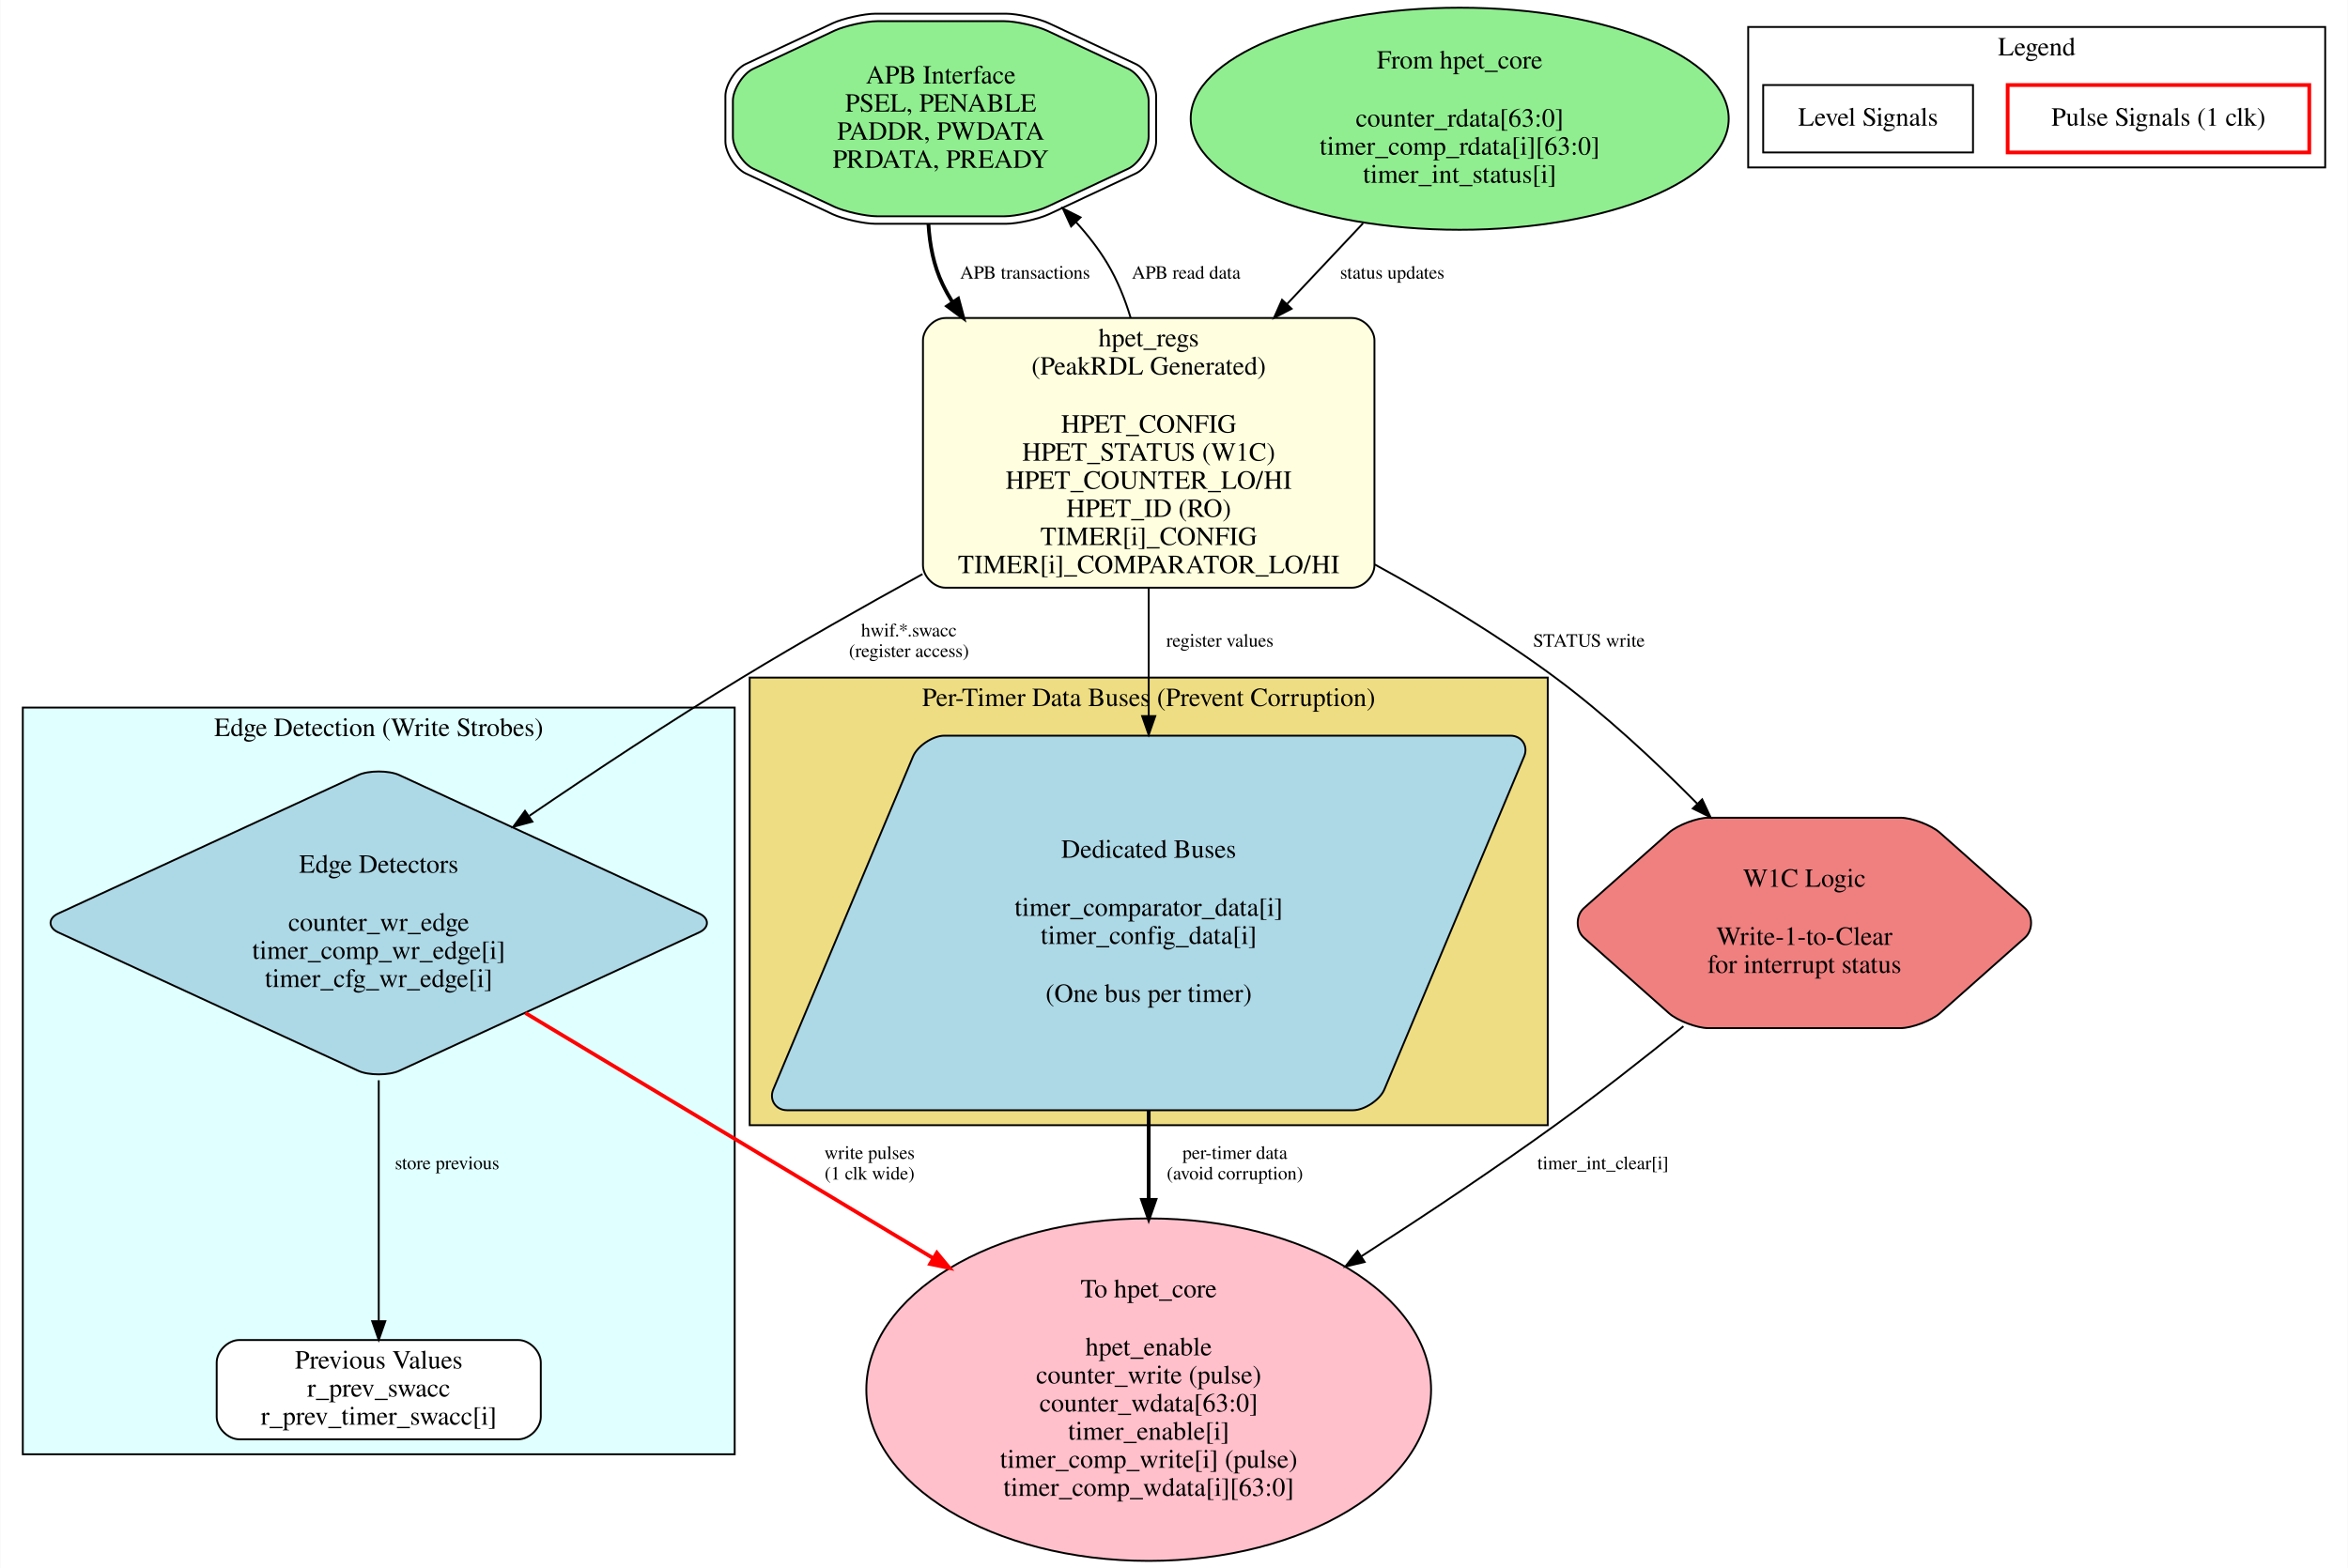
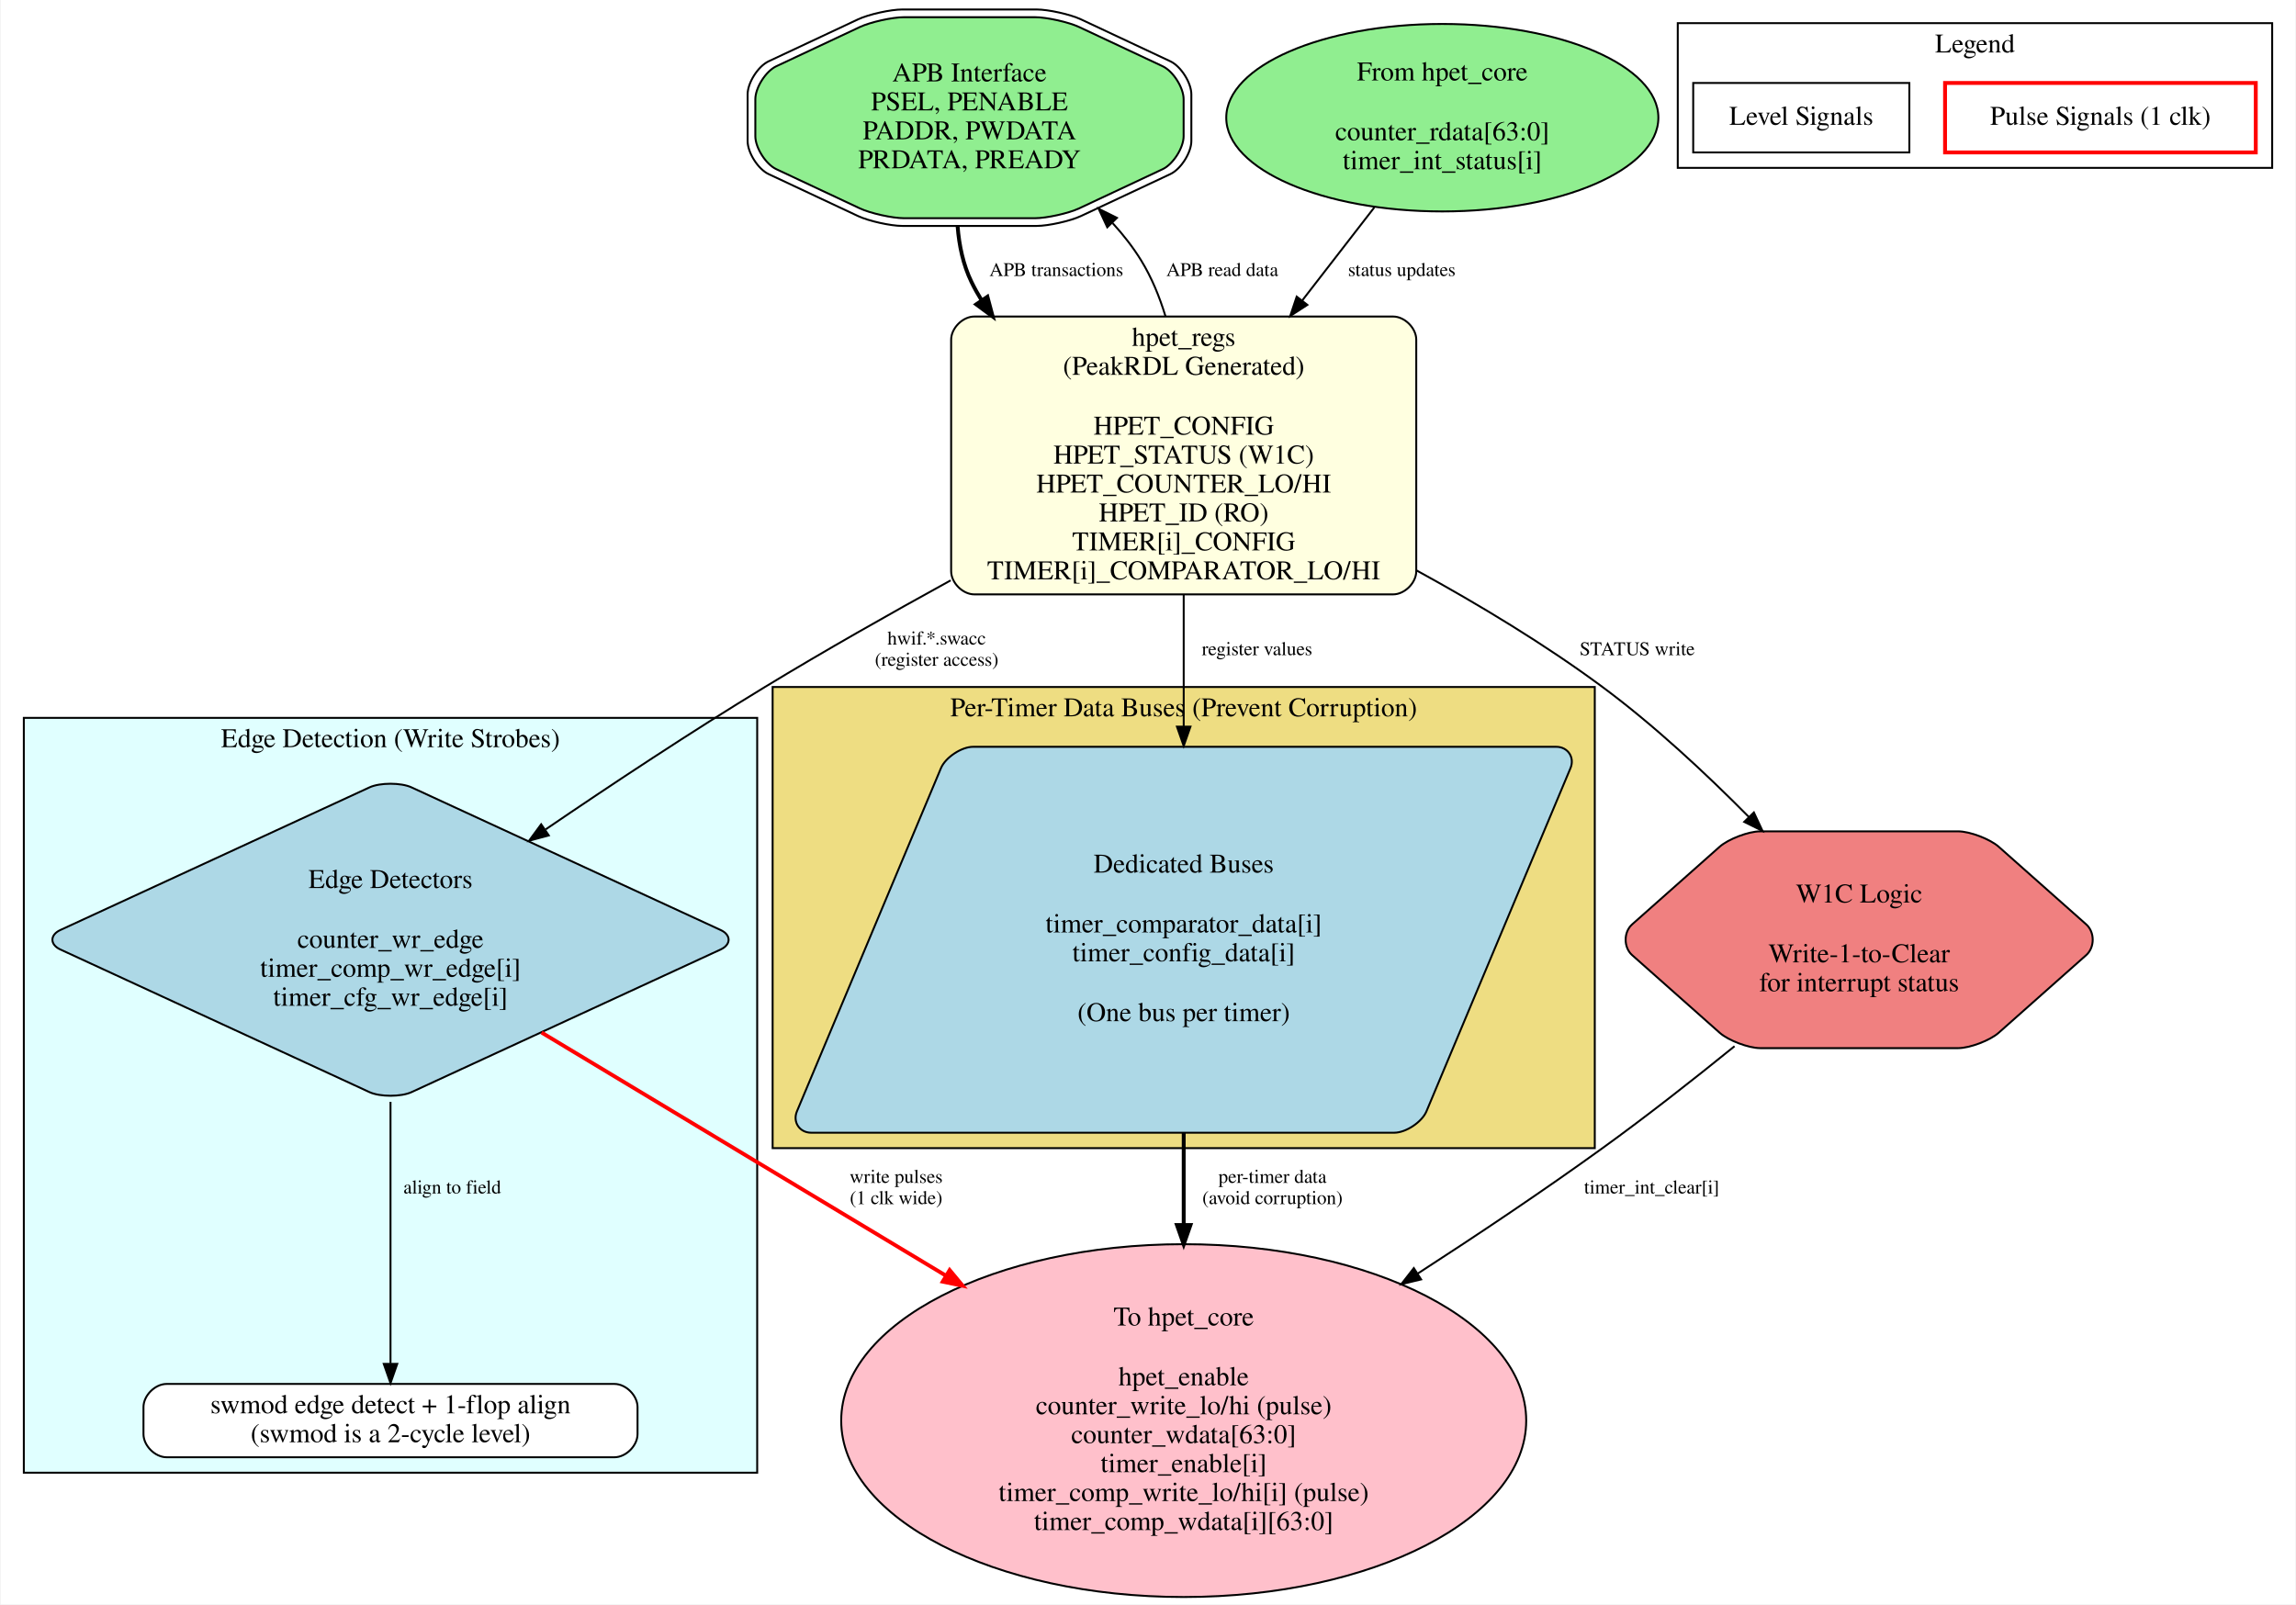
- <svg xmlns="http://www.w3.org/2000/svg" width="1253pt" height="837pt" viewBox="0.00 0.00 1253.00 837.23">
-   <g id="graph0" class="graph" transform="scale(1 1) rotate(0) translate(4 833.23)">
-     <polygon fill="white" stroke="transparent" points="-4,4 -4,-833.23 1249,-833.23 1249,4 -4,4" />
+ <svg xmlns="http://www.w3.org/2000/svg" width="1189pt" height="831pt" viewBox="0.00 0.00 1189.00 831.48">
+   <g id="graph0" class="graph" transform="scale(1 1) rotate(0) translate(4 827.48)">
+     <polygon fill="white" stroke="transparent" points="-4,4 -4,-827.48 1185,-827.48 1185,4 -4,4" />
    <g id="clust1" class="cluster">
-       <polygon fill="lightcyan" stroke="black" points="8,-56.72 8,-455.43 388,-455.43 388,-56.72 8,-56.72" />
+       <polygon fill="lightcyan" stroke="black" points="8,-64.22 8,-455.43 388,-455.43 388,-64.22 8,-64.22" />
      <text text-anchor="middle" x="198" y="-440.23" font-family="Times,serif" font-size="14.00">Edge Detection (Write Strobes)</text>
    </g>
    <g id="clust2" class="cluster">
      <polygon fill="#eedd82" stroke="black" points="396,-232.43 396,-471.43 822,-471.43 822,-232.43 396,-232.43" />
      <text text-anchor="middle" x="609" y="-456.23" font-family="Times,serif" font-size="14.00">Per-Timer Data Buses (Prevent Corruption)</text>
    </g>
    <g id="clust3" class="cluster">
-       <polygon fill="white" stroke="black" points="929,-743.83 929,-818.83 1237,-818.83 1237,-743.83 929,-743.83" />
-       <text text-anchor="middle" x="1083" y="-803.63" font-family="Times,serif" font-size="14.00">Legend</text>
+       <polygon fill="white" stroke="black" points="865,-740.48 865,-815.48 1173,-815.48 1173,-740.48 865,-740.48" />
+       <text text-anchor="middle" x="1019" y="-800.28" font-family="Times,serif" font-size="14.00">Legend</text>
    </g>
    <g id="node1" class="node">
-       <path fill="lightgreen" stroke="black" d="M608.96,-760.26C608.96,-760.26 608.96,-779.41 608.96,-779.41 608.96,-785.41 603.53,-793.96 598.09,-796.5 598.09,-796.5 554.82,-816.82 554.82,-816.82 549.39,-819.37 537.96,-821.92 531.96,-821.92 531.96,-821.92 464.04,-821.92 464.04,-821.92 458.04,-821.92 446.61,-819.37 441.18,-816.82 441.18,-816.82 397.91,-796.5 397.91,-796.5 392.47,-793.96 387.04,-785.41 387.04,-779.41 387.04,-779.41 387.04,-760.26 387.04,-760.26 387.04,-754.26 392.47,-745.71 397.91,-743.16 397.91,-743.16 441.18,-722.84 441.18,-722.84 446.61,-720.29 458.04,-717.74 464.04,-717.74 464.04,-717.74 531.96,-717.74 531.96,-717.74 537.96,-717.74 549.39,-720.29 554.82,-722.84 554.82,-722.84 598.09,-743.16 598.09,-743.16 603.53,-745.71 608.96,-754.26 608.96,-760.26" />
-       <path fill="none" stroke="black" d="M612.96,-757.71C612.96,-757.71 612.96,-781.95 612.96,-781.95 612.96,-787.95 607.53,-796.5 602.09,-799.05 602.09,-799.05 555.71,-820.82 555.71,-820.82 550.28,-823.37 538.85,-825.92 532.85,-825.92 532.85,-825.92 463.15,-825.92 463.15,-825.92 457.15,-825.92 445.72,-823.37 440.29,-820.82 440.29,-820.82 393.91,-799.05 393.91,-799.05 388.47,-796.5 383.04,-787.95 383.04,-781.95 383.04,-781.95 383.04,-757.71 383.04,-757.71 383.04,-751.71 388.47,-743.16 393.91,-740.61 393.91,-740.61 440.29,-718.84 440.29,-718.84 445.72,-716.29 457.15,-713.74 463.15,-713.74 463.15,-713.74 532.85,-713.74 532.85,-713.74 538.85,-713.74 550.28,-716.29 555.71,-718.84 555.71,-718.84 602.09,-740.61 602.09,-740.61 607.53,-743.16 612.96,-751.71 612.96,-757.71" />
-       <text text-anchor="middle" x="498" y="-788.63" font-family="Times,serif" font-size="14.00">APB Interface</text>
-       <text text-anchor="middle" x="498" y="-773.63" font-family="Times,serif" font-size="14.00">PSEL, PENABLE</text>
-       <text text-anchor="middle" x="498" y="-758.63" font-family="Times,serif" font-size="14.00">PADDR, PWDATA</text>
-       <text text-anchor="middle" x="498" y="-743.63" font-family="Times,serif" font-size="14.00">PRDATA, PREADY</text>
+       <path fill="lightgreen" stroke="black" d="M608.96,-756.9C608.96,-756.9 608.96,-776.05 608.96,-776.05 608.96,-782.05 603.53,-790.6 598.09,-793.15 598.09,-793.15 554.82,-813.47 554.82,-813.47 549.39,-816.02 537.96,-818.57 531.96,-818.57 531.96,-818.57 464.04,-818.57 464.04,-818.57 458.04,-818.57 446.61,-816.02 441.18,-813.47 441.18,-813.47 397.91,-793.15 397.91,-793.15 392.47,-790.6 387.04,-782.05 387.04,-776.05 387.04,-776.05 387.04,-756.9 387.04,-756.9 387.04,-750.9 392.47,-742.35 397.91,-739.8 397.91,-739.8 441.18,-719.49 441.18,-719.49 446.61,-716.94 458.04,-714.39 464.04,-714.39 464.04,-714.39 531.96,-714.39 531.96,-714.39 537.96,-714.39 549.39,-716.94 554.82,-719.49 554.82,-719.49 598.09,-739.8 598.09,-739.8 603.53,-742.35 608.96,-750.9 608.96,-756.9" />
+       <path fill="none" stroke="black" d="M612.96,-754.36C612.96,-754.36 612.96,-778.6 612.96,-778.6 612.96,-784.6 607.53,-793.15 602.09,-795.7 602.09,-795.7 555.71,-817.47 555.71,-817.47 550.28,-820.02 538.85,-822.57 532.85,-822.57 532.85,-822.57 463.15,-822.57 463.15,-822.57 457.15,-822.57 445.72,-820.02 440.29,-817.47 440.29,-817.47 393.91,-795.7 393.91,-795.7 388.47,-793.15 383.04,-784.6 383.04,-778.6 383.04,-778.6 383.04,-754.36 383.04,-754.36 383.04,-748.36 388.47,-739.81 393.91,-737.26 393.91,-737.26 440.29,-715.49 440.29,-715.49 445.72,-712.94 457.15,-710.39 463.15,-710.39 463.15,-710.39 532.85,-710.39 532.85,-710.39 538.85,-710.39 550.28,-712.94 555.71,-715.49 555.71,-715.49 602.09,-737.26 602.09,-737.26 607.53,-739.81 612.96,-748.36 612.96,-754.36" />
+       <text text-anchor="middle" x="498" y="-785.28" font-family="Times,serif" font-size="14.00">APB Interface</text>
+       <text text-anchor="middle" x="498" y="-770.28" font-family="Times,serif" font-size="14.00">PSEL, PENABLE</text>
+       <text text-anchor="middle" x="498" y="-755.28" font-family="Times,serif" font-size="14.00">PADDR, PWDATA</text>
+       <text text-anchor="middle" x="498" y="-740.28" font-family="Times,serif" font-size="14.00">PRDATA, PREADY</text>
    </g>
    <g id="node2" class="node">
      <path fill="lightyellow" stroke="black" d="M717.5,-663.43C717.5,-663.43 500.5,-663.43 500.5,-663.43 494.5,-663.43 488.5,-657.43 488.5,-651.43 488.5,-651.43 488.5,-531.43 488.5,-531.43 488.5,-525.43 494.5,-519.43 500.5,-519.43 500.5,-519.43 717.5,-519.43 717.5,-519.43 723.5,-519.43 729.5,-525.43 729.5,-531.43 729.5,-531.43 729.5,-651.43 729.5,-651.43 729.5,-657.43 723.5,-663.43 717.5,-663.43" />
      <text text-anchor="middle" x="609" y="-648.23" font-family="Times,serif" font-size="14.00">hpet_regs</text>
      <text text-anchor="middle" x="609" y="-633.23" font-family="Times,serif" font-size="14.00">(PeakRDL Generated)</text>
      <text text-anchor="middle" x="609" y="-602.23" font-family="Times,serif" font-size="14.00">HPET_CONFIG</text>
      <text text-anchor="middle" x="609" y="-587.23" font-family="Times,serif" font-size="14.00">HPET_STATUS (W1C)</text>
      <text text-anchor="middle" x="609" y="-572.23" font-family="Times,serif" font-size="14.00">HPET_COUNTER_LO/HI</text>
      <text text-anchor="middle" x="609" y="-557.23" font-family="Times,serif" font-size="14.00">HPET_ID (RO)</text>
      <text text-anchor="middle" x="609" y="-542.23" font-family="Times,serif" font-size="14.00">TIMER[i]_CONFIG</text>
      <text text-anchor="middle" x="609" y="-527.23" font-family="Times,serif" font-size="14.00">TIMER[i]_COMPARATOR_LO/HI</text>
    </g>
    <g id="edge1" class="edge">
-       <path fill="none" stroke="black" stroke-width="2" d="M491.43,-713.52C492.08,-702.48 494.24,-691.27 499,-681.43 500.57,-678.18 502.33,-675.02 504.24,-671.93" />
+       <path fill="none" stroke="black" stroke-width="2" d="M491.86,-710.08C492.64,-700.18 494.74,-690.23 499,-681.43 500.57,-678.18 502.33,-675.02 504.24,-671.93" />
      <polygon fill="black" stroke="black" stroke-width="2" points="507.28,-673.68 510.02,-663.44 501.5,-669.74 507.28,-673.68" />
      <text text-anchor="middle" x="543" y="-684.43" font-family="Times,serif" font-size="10.00">APB transactions</text>
    </g>
    <g id="edge8" class="edge">
-       <path fill="none" stroke="black" d="M599.37,-663.48C596.32,-673.61 592.29,-683.59 587,-692.43 582.32,-700.26 576.55,-707.69 570.22,-714.62" />
-       <polygon fill="black" stroke="black" points="567.58,-712.31 563.15,-721.94 572.62,-717.17 567.58,-712.31" />
+       <path fill="none" stroke="black" d="M599.55,-663.59C596.47,-673.7 592.39,-683.64 587,-692.43 582.81,-699.26 577.75,-705.74 572.2,-711.82" />
+       <polygon fill="black" stroke="black" points="569.4,-709.68 564.93,-719.29 574.41,-714.57 569.4,-709.68" />
      <text text-anchor="middle" x="629" y="-684.43" font-family="Times,serif" font-size="10.00">APB read data</text>
    </g>
    <g id="node3" class="node">
      <path fill="lightblue" stroke="black" d="M187.1,-419.4C187.1,-419.4 26.9,-345.46 26.9,-345.46 21.45,-342.95 21.45,-337.92 26.9,-335.4 26.9,-335.4 187.1,-261.46 187.1,-261.46 192.55,-258.95 203.45,-258.95 208.9,-261.46 208.9,-261.46 369.1,-335.4 369.1,-335.4 374.55,-337.92 374.55,-342.95 369.1,-345.46 369.1,-345.46 208.9,-419.4 208.9,-419.4 203.45,-421.92 192.55,-421.92 187.1,-419.4" />
      <text text-anchor="middle" x="198" y="-367.23" font-family="Times,serif" font-size="14.00">Edge Detectors</text>
      <text text-anchor="middle" x="198" y="-336.23" font-family="Times,serif" font-size="14.00">counter_wr_edge</text>
      <text text-anchor="middle" x="198" y="-321.23" font-family="Times,serif" font-size="14.00">timer_comp_wr_edge[i]</text>
      <text text-anchor="middle" x="198" y="-306.23" font-family="Times,serif" font-size="14.00">timer_cfg_wr_edge[i]</text>
    </g>
    <g id="edge2" class="edge">
      <path fill="none" stroke="black" d="M488.25,-526.69C456.61,-509.31 422.75,-490.12 392,-471.43 353.99,-448.34 312.93,-421.16 278.42,-397.65" />
      <polygon fill="black" stroke="black" points="280.02,-394.5 269.79,-391.75 276.07,-400.28 280.02,-394.5" />
      <text text-anchor="middle" x="481" y="-493.43" font-family="Times,serif" font-size="10.00">hwif.*.swacc</text>
      <text text-anchor="middle" x="481" y="-482.43" font-family="Times,serif" font-size="10.00">(register access)</text>
    </g>
    <g id="node5" class="node">
      <path fill="lightblue" stroke="black" d="M802.05,-440.43C802.05,-440.43 499.86,-440.43 499.86,-440.43 493.86,-440.43 485.54,-434.9 483.22,-429.37 483.22,-429.37 408.59,-251.5 408.59,-251.5 406.27,-245.97 409.95,-240.43 415.95,-240.43 415.95,-240.43 718.14,-240.43 718.14,-240.43 724.14,-240.43 732.46,-245.97 734.78,-251.5 734.78,-251.5 809.41,-429.37 809.41,-429.37 811.73,-434.9 808.05,-440.43 802.05,-440.43" />
      <text text-anchor="middle" x="609" y="-375.23" font-family="Times,serif" font-size="14.00">Dedicated Buses</text>
      <text text-anchor="middle" x="609" y="-344.23" font-family="Times,serif" font-size="14.00">timer_comparator_data[i]</text>
      <text text-anchor="middle" x="609" y="-329.23" font-family="Times,serif" font-size="14.00">timer_config_data[i]</text>
      <text text-anchor="middle" x="609" y="-298.23" font-family="Times,serif" font-size="14.00">(One bus per timer)</text>
    </g>
    <g id="edge5" class="edge">
      <path fill="none" stroke="black" d="M609,-519.41C609,-498.13 609,-474.26 609,-451.1" />
      <polygon fill="black" stroke="black" points="612.5,-450.87 609,-440.87 605.5,-450.87 612.5,-450.87" />
      <text text-anchor="middle" x="647" y="-487.93" font-family="Times,serif" font-size="10.00">register values</text>
    </g>
    <g id="node8" class="node">
      <path fill="lightcoral" stroke="black" d="M1076.64,-348.4C1076.64,-348.4 1031.28,-388.65 1031.28,-388.65 1026.79,-392.63 1016.31,-396.61 1010.31,-396.61 1010.31,-396.61 907.69,-396.61 907.69,-396.61 901.69,-396.61 891.21,-392.63 886.72,-388.65 886.72,-388.65 841.36,-348.4 841.36,-348.4 836.87,-344.42 836.87,-336.45 841.36,-332.47 841.36,-332.47 886.72,-292.22 886.72,-292.22 891.21,-288.24 901.69,-284.26 907.69,-284.26 907.69,-284.26 1010.31,-284.26 1010.31,-284.26 1016.31,-284.26 1026.79,-288.24 1031.28,-292.22 1031.28,-292.22 1076.64,-332.47 1076.64,-332.47 1081.13,-336.45 1081.13,-344.42 1076.64,-348.4" />
      <text text-anchor="middle" x="959" y="-359.73" font-family="Times,serif" font-size="14.00">W1C Logic</text>
      <text text-anchor="middle" x="959" y="-328.73" font-family="Times,serif" font-size="14.00">Write-1-to-Clear</text>
      <text text-anchor="middle" x="959" y="-313.73" font-family="Times,serif" font-size="14.00">for interrupt status</text>
    </g>
    <g id="edge9" class="edge">
      <path fill="none" stroke="black" d="M729.71,-531.81C762.08,-514.08 796.31,-493.44 826,-471.43 852.68,-451.66 879.4,-426.78 901.81,-404.1" />
      <polygon fill="black" stroke="black" points="904.44,-406.42 908.93,-396.82 899.43,-401.53 904.44,-406.42" />
      <text text-anchor="middle" x="844" y="-487.93" font-family="Times,serif" font-size="10.00">STATUS write</text>
    </g>
    <g id="node4" class="node">
-       <path fill="white" stroke="black" d="M272.5,-117.72C272.5,-117.72 123.5,-117.72 123.5,-117.72 117.5,-117.72 111.5,-111.72 111.5,-105.72 111.5,-105.72 111.5,-76.72 111.5,-76.72 111.5,-70.72 117.5,-64.72 123.5,-64.72 123.5,-64.72 272.5,-64.72 272.5,-64.72 278.5,-64.72 284.5,-70.72 284.5,-76.72 284.5,-76.72 284.5,-105.72 284.5,-105.72 284.5,-111.72 278.5,-117.72 272.5,-117.72" />
-       <text text-anchor="middle" x="198" y="-102.52" font-family="Times,serif" font-size="14.00">Previous Values</text>
-       <text text-anchor="middle" x="198" y="-87.52" font-family="Times,serif" font-size="14.00">r_prev_swacc</text>
-       <text text-anchor="middle" x="198" y="-72.52" font-family="Times,serif" font-size="14.00">r_prev_timer_swacc[i]</text>
+       <path fill="white" stroke="black" d="M314,-110.22C314,-110.22 82,-110.22 82,-110.22 76,-110.22 70,-104.22 70,-98.22 70,-98.22 70,-84.22 70,-84.22 70,-78.22 76,-72.22 82,-72.22 82,-72.22 314,-72.22 314,-72.22 320,-72.22 326,-78.22 326,-84.22 326,-84.22 326,-98.22 326,-98.22 326,-104.22 320,-110.22 314,-110.22" />
+       <text text-anchor="middle" x="198" y="-95.02" font-family="Times,serif" font-size="14.00">swmod edge detect + 1-flop align</text>
+       <text text-anchor="middle" x="198" y="-80.02" font-family="Times,serif" font-size="14.00">(swmod is a 2-cycle level)</text>
    </g>
    <g id="edge3" class="edge">
-       <path fill="none" stroke="black" d="M198,-256.43C198,-212.76 198,-161.49 198,-128" />
-       <polygon fill="black" stroke="black" points="201.5,-127.78 198,-117.78 194.5,-127.78 201.5,-127.78" />
-       <text text-anchor="middle" x="234.5" y="-208.93" font-family="Times,serif" font-size="10.00">store previous</text>
+       <path fill="none" stroke="black" d="M198,-256.43C198,-209.54 198,-153.9 198,-120.91" />
+       <polygon fill="black" stroke="black" points="201.5,-120.63 198,-110.63 194.5,-120.63 201.5,-120.63" />
+       <text text-anchor="middle" x="230" y="-208.93" font-family="Times,serif" font-size="10.00">align to field</text>
    </g>
    <g id="node6" class="node">
-       <ellipse fill="pink" stroke="black" cx="609" cy="-91.22" rx="150.73" ry="91.43" />
+       <ellipse fill="pink" stroke="black" cx="609" cy="-91.22" rx="177.47" ry="91.43" />
      <text text-anchor="middle" x="609" y="-140.52" font-family="Times,serif" font-size="14.00">To hpet_core</text>
      <text text-anchor="middle" x="609" y="-109.52" font-family="Times,serif" font-size="14.00">hpet_enable</text>
-       <text text-anchor="middle" x="609" y="-94.52" font-family="Times,serif" font-size="14.00">counter_write (pulse)</text>
+       <text text-anchor="middle" x="609" y="-94.52" font-family="Times,serif" font-size="14.00">counter_write_lo/hi (pulse)</text>
      <text text-anchor="middle" x="609" y="-79.52" font-family="Times,serif" font-size="14.00">counter_wdata[63:0]</text>
      <text text-anchor="middle" x="609" y="-64.52" font-family="Times,serif" font-size="14.00">timer_enable[i]</text>
-       <text text-anchor="middle" x="609" y="-49.52" font-family="Times,serif" font-size="14.00">timer_comp_write[i] (pulse)</text>
+       <text text-anchor="middle" x="609" y="-49.52" font-family="Times,serif" font-size="14.00">timer_comp_write_lo/hi[i] (pulse)</text>
      <text text-anchor="middle" x="609" y="-34.52" font-family="Times,serif" font-size="14.00">timer_comp_wdata[i][63:0]</text>
    </g>
    <g id="edge4" class="edge">
-       <path fill="none" stroke="red" stroke-width="2" d="M276.27,-292.35C337.81,-255.34 424.43,-203.23 493.87,-161.47" />
-       <polygon fill="red" stroke="red" stroke-width="2" points="495.92,-164.32 502.68,-156.17 492.31,-158.32 495.92,-164.32" />
+       <path fill="none" stroke="red" stroke-width="2" d="M276.27,-292.35C335.46,-256.75 417.87,-207.18 485.86,-166.29" />
+       <polygon fill="red" stroke="red" stroke-width="2" points="487.73,-169.24 494.5,-161.09 484.13,-163.24 487.73,-169.24" />
      <text text-anchor="middle" x="460" y="-214.43" font-family="Times,serif" font-size="10.00">write pulses</text>
      <text text-anchor="middle" x="460" y="-203.43" font-family="Times,serif" font-size="10.00">(1 clk wide)</text>
    </g>
    <g id="edge6" class="edge">
      <path fill="none" stroke="black" stroke-width="2" d="M609,-240.31C609,-224.66 609,-208.47 609,-192.79" />
      <polygon fill="black" stroke="black" stroke-width="2" points="612.5,-192.57 609,-182.57 605.5,-192.57 612.5,-192.57" />
      <text text-anchor="middle" x="655" y="-214.43" font-family="Times,serif" font-size="10.00">per-timer data</text>
      <text text-anchor="middle" x="655" y="-203.43" font-family="Times,serif" font-size="10.00">(avoid corruption)</text>
    </g>
    <g id="node7" class="node">
-       <ellipse fill="lightgreen" stroke="black" cx="775" cy="-769.83" rx="143.59" ry="59.29" />
-       <text text-anchor="middle" x="775" y="-796.63" font-family="Times,serif" font-size="14.00">From hpet_core</text>
-       <text text-anchor="middle" x="775" y="-765.63" font-family="Times,serif" font-size="14.00">counter_rdata[63:0]</text>
-       <text text-anchor="middle" x="775" y="-750.63" font-family="Times,serif" font-size="14.00">timer_comp_rdata[i][63:0]</text>
-       <text text-anchor="middle" x="775" y="-735.63" font-family="Times,serif" font-size="14.00">timer_int_status[i]</text>
+       <ellipse fill="lightgreen" stroke="black" cx="743" cy="-766.48" rx="111.95" ry="48.58" />
+       <text text-anchor="middle" x="743" y="-785.78" font-family="Times,serif" font-size="14.00">From hpet_core</text>
+       <text text-anchor="middle" x="743" y="-754.78" font-family="Times,serif" font-size="14.00">counter_rdata[63:0]</text>
+       <text text-anchor="middle" x="743" y="-739.78" font-family="Times,serif" font-size="14.00">timer_int_status[i]</text>
    </g>
    <g id="edge7" class="edge">
-       <path fill="none" stroke="black" d="M723.39,-713.98C710.58,-700.38 696.61,-685.53 682.96,-671.03" />
-       <polygon fill="black" stroke="black" points="685.27,-668.37 675.86,-663.49 680.17,-673.17 685.27,-668.37" />
-       <text text-anchor="middle" x="739" y="-684.43" font-family="Times,serif" font-size="10.00">status updates</text>
+       <path fill="none" stroke="black" d="M707.79,-720.01C696.33,-705.21 683.25,-688.32 670.45,-671.79" />
+       <polygon fill="black" stroke="black" points="673.08,-669.47 664.19,-663.71 667.55,-673.76 673.08,-669.47" />
+       <text text-anchor="middle" x="722" y="-684.43" font-family="Times,serif" font-size="10.00">status updates</text>
    </g>
    <g id="edge10" class="edge">
-       <path fill="none" stroke="black" d="M894.43,-285.26C873.02,-267.9 848.82,-248.92 826,-232.43 793.07,-208.64 756.27,-184.14 722.48,-162.4" />
-       <polygon fill="black" stroke="black" points="724.26,-159.38 713.95,-156.93 720.48,-165.27 724.26,-159.38" />
+       <path fill="none" stroke="black" d="M894.43,-285.26C873.02,-267.9 848.82,-248.92 826,-232.43 795.54,-210.43 761.79,-187.82 730.15,-167.35" />
+       <polygon fill="black" stroke="black" points="732.02,-164.39 721.72,-161.91 728.23,-170.27 732.02,-164.39" />
      <text text-anchor="middle" x="851.5" y="-208.93" font-family="Times,serif" font-size="10.00">timer_int_clear[i]</text>
    </g>
    <g id="node9" class="node">
-       <polygon fill="none" stroke="red" stroke-width="2" points="1228.5,-787.83 1067.5,-787.83 1067.5,-751.83 1228.5,-751.83 1228.5,-787.83" />
-       <text text-anchor="middle" x="1148" y="-766.13" font-family="Times,serif" font-size="14.00">Pulse Signals (1 clk)</text>
+       <polygon fill="none" stroke="red" stroke-width="2" points="1164.5,-784.48 1003.5,-784.48 1003.5,-748.48 1164.5,-748.48 1164.5,-784.48" />
+       <text text-anchor="middle" x="1084" y="-762.78" font-family="Times,serif" font-size="14.00">Pulse Signals (1 clk)</text>
    </g>
    <g id="node10" class="node">
-       <polygon fill="none" stroke="black" points="1049,-787.83 937,-787.83 937,-751.83 1049,-751.83 1049,-787.83" />
-       <text text-anchor="middle" x="993" y="-766.13" font-family="Times,serif" font-size="14.00">Level Signals</text>
+       <polygon fill="none" stroke="black" points="985,-784.48 873,-784.48 873,-748.48 985,-748.48 985,-784.48" />
+       <text text-anchor="middle" x="929" y="-762.78" font-family="Times,serif" font-size="14.00">Level Signals</text>
    </g>
  </g>
</svg>
